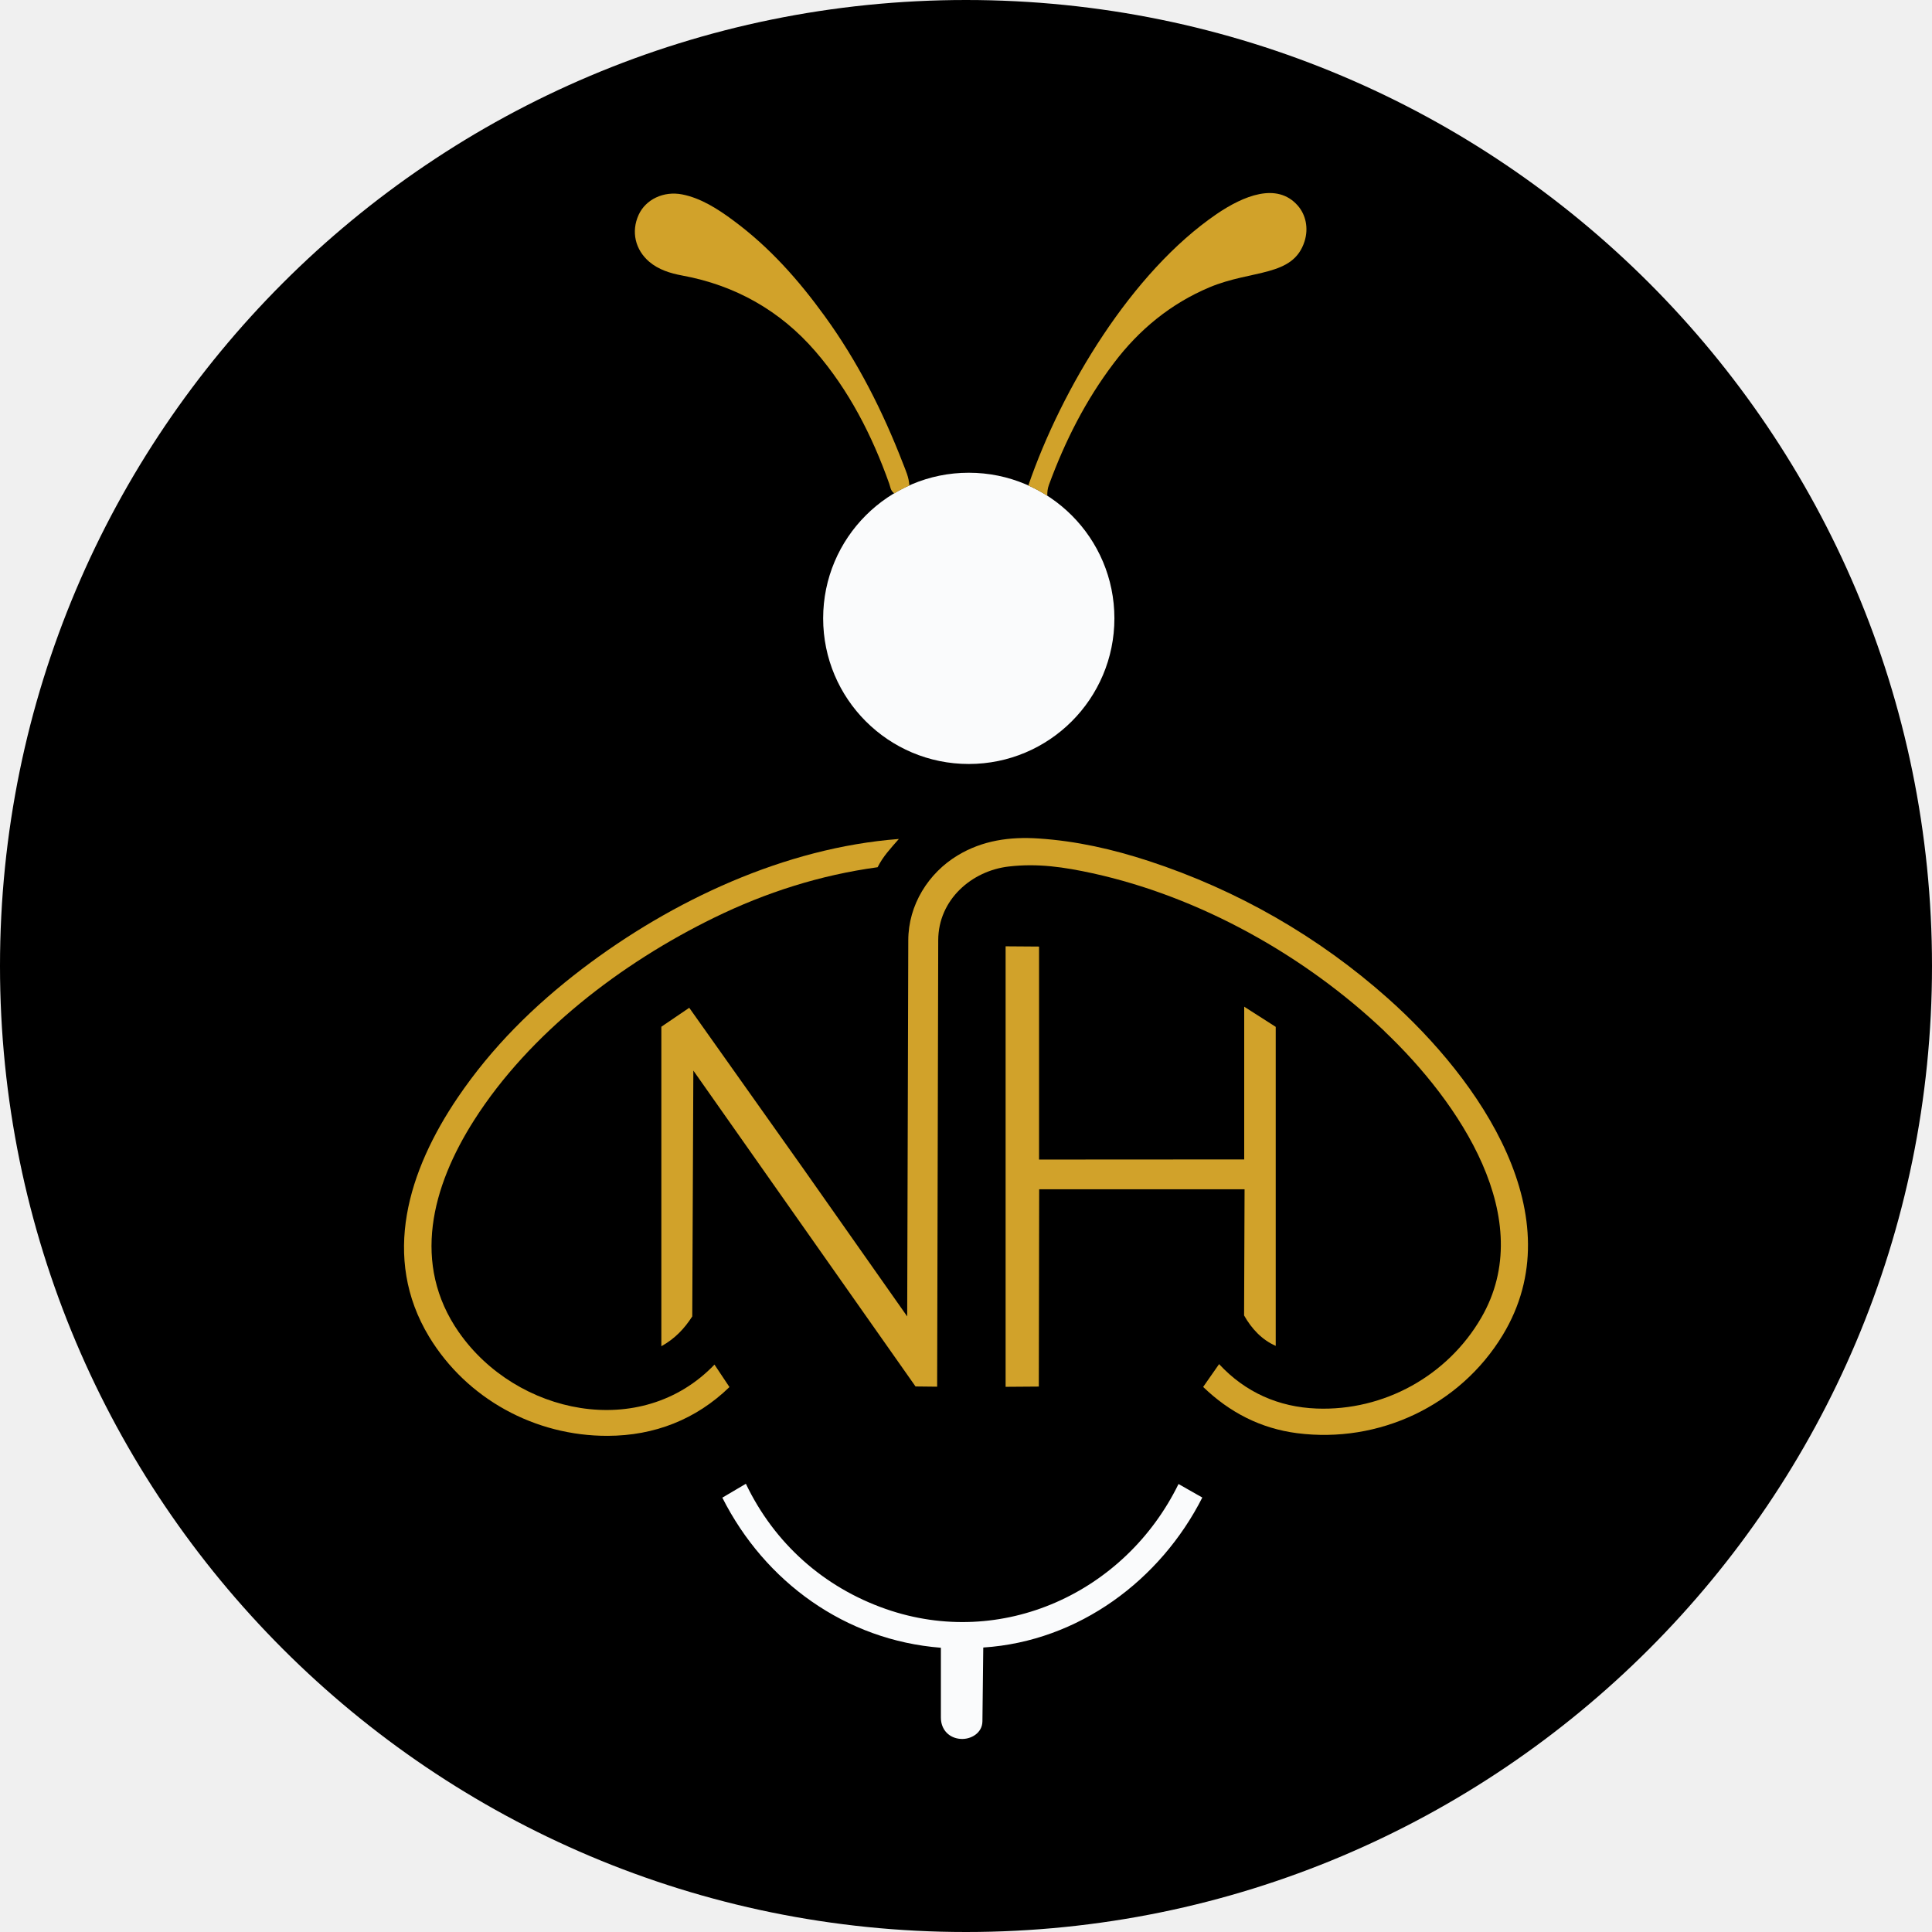
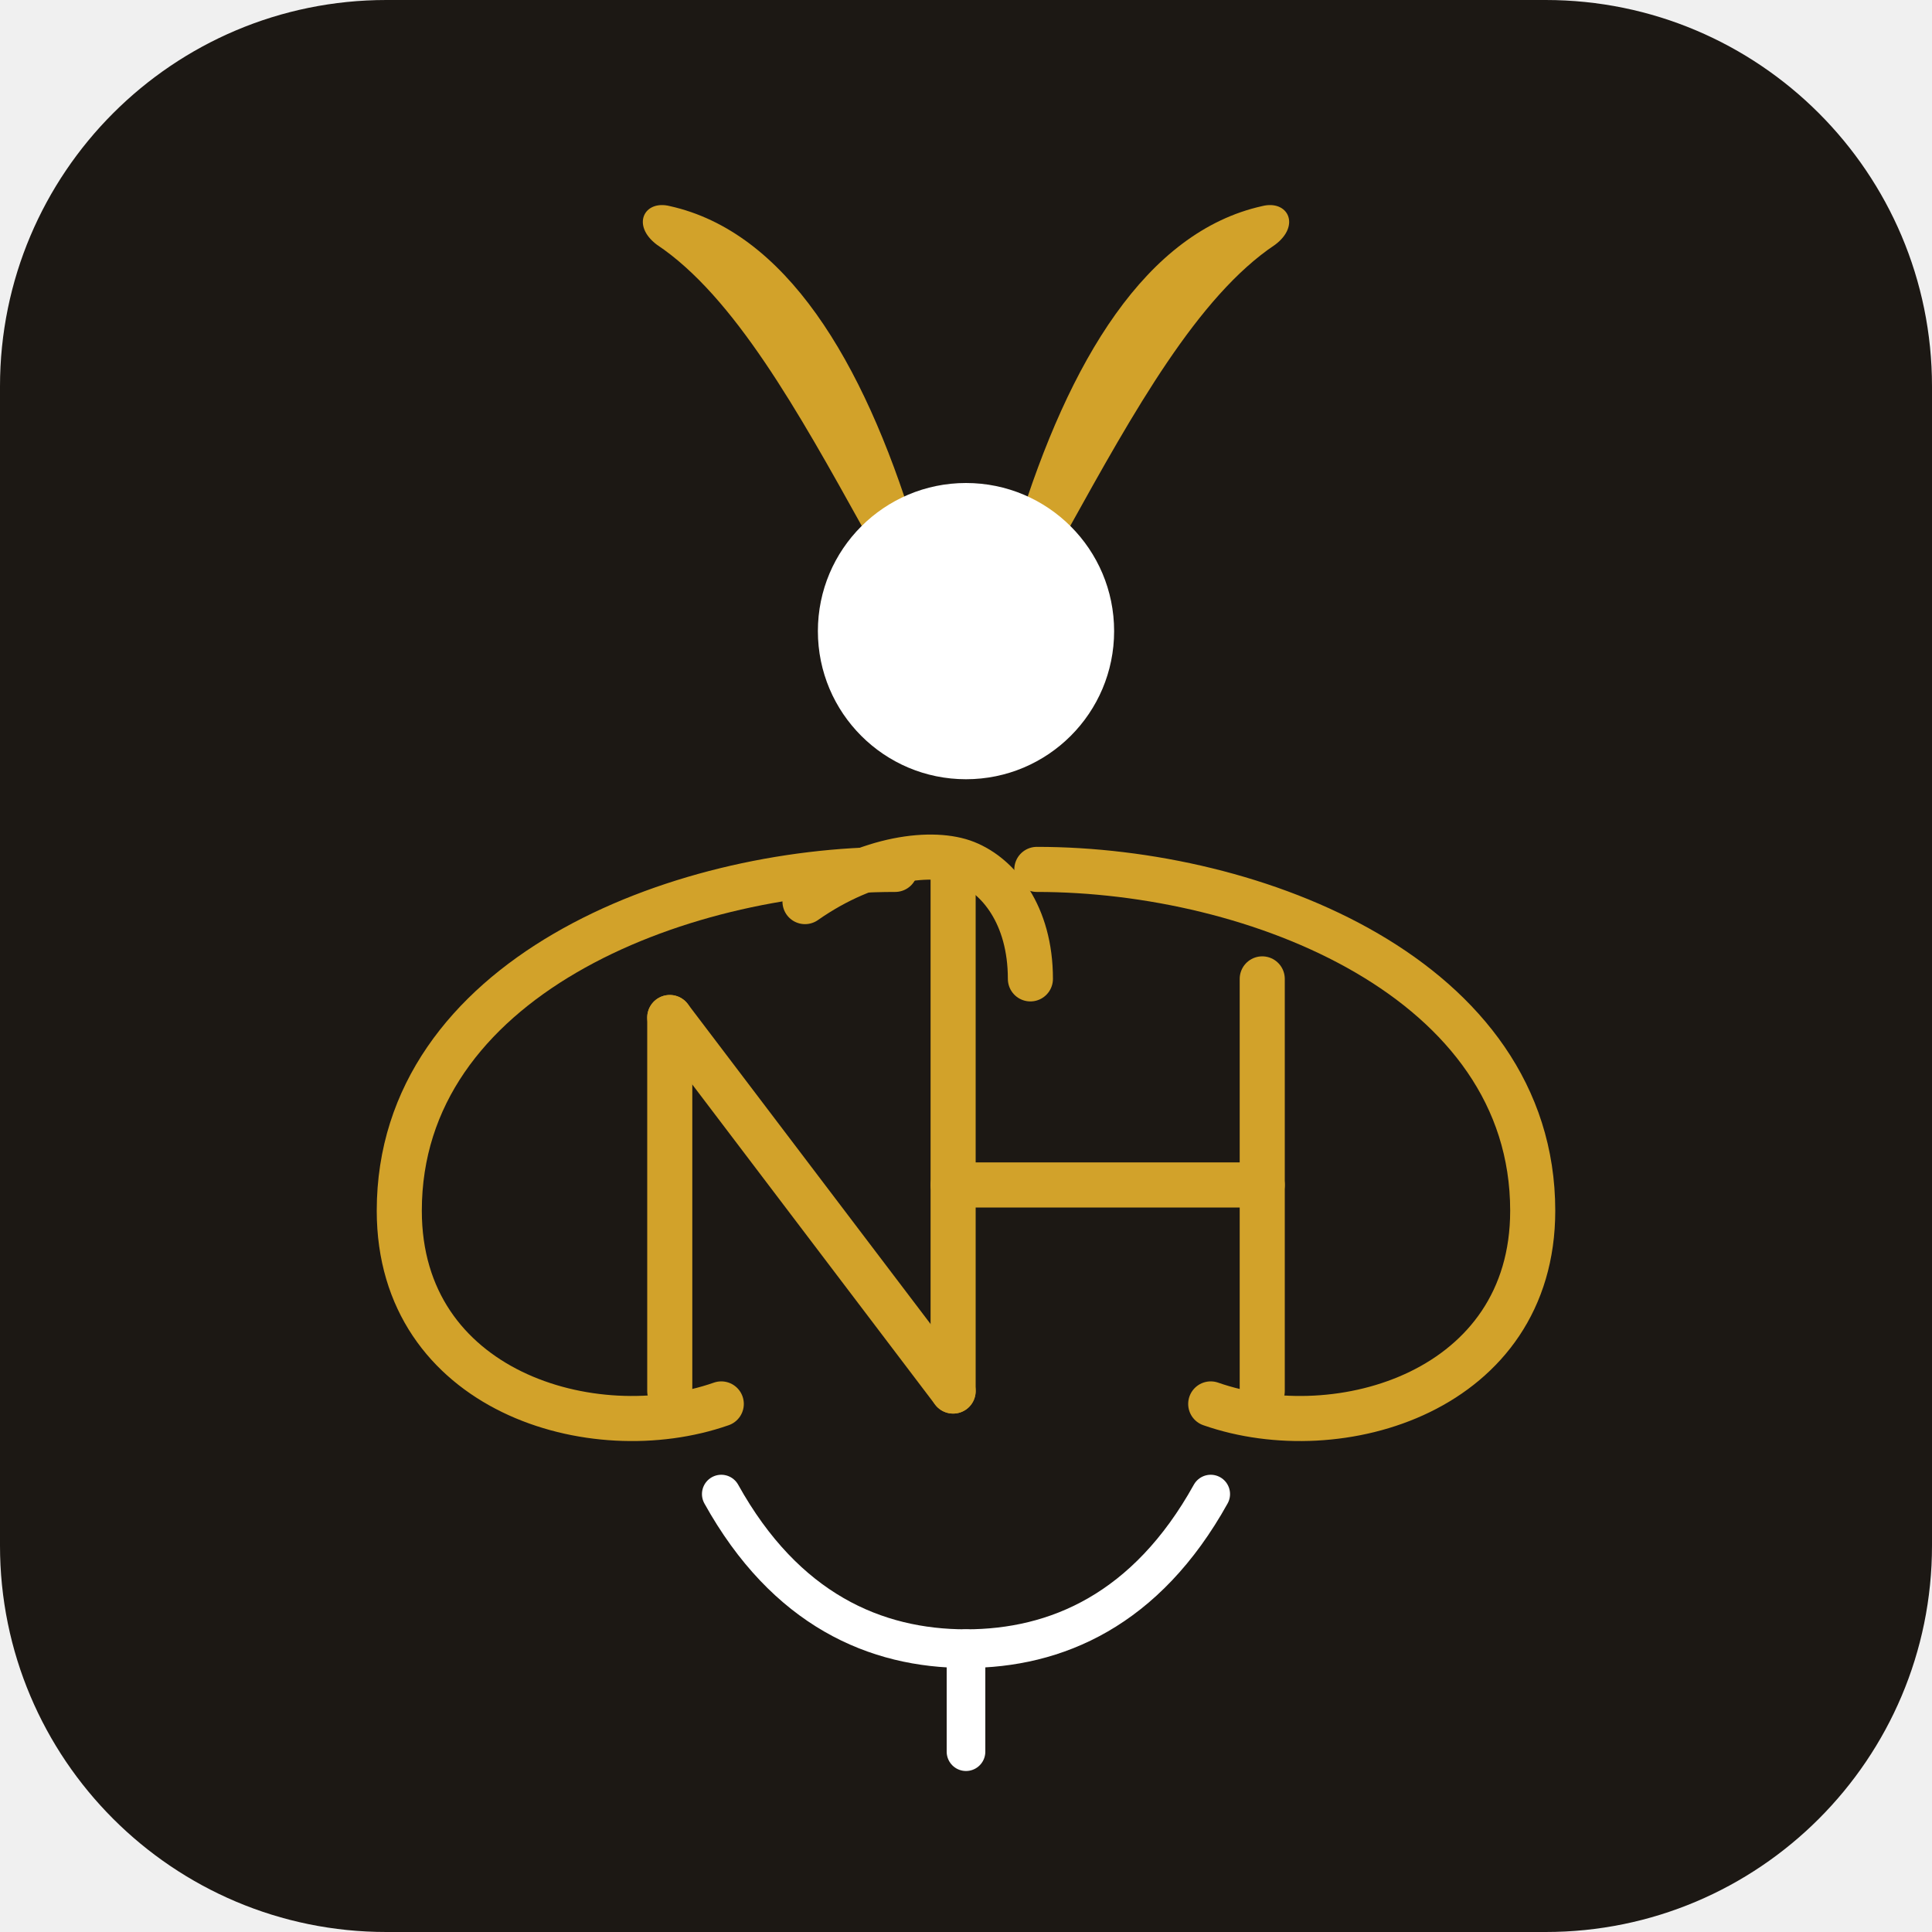
- <svg xmlns="http://www.w3.org/2000/svg" id="Layer_1" data-name="Layer 1" width="160" height="160" viewBox="0 0 160 160">
+ <svg xmlns="http://www.w3.org/2000/svg" viewBox="0 0 300 300" width="100%" height="100%">
  <defs>
-     <style>
-       .cls-1 {
-         fill: #fafbfc;
-       }
- 
-       .cls-2 {
-         fill: #d1a22a;
-       }
-     </style>
+     <filter id="glow" x="-20%" y="-20%" width="140%" height="140%">
+       <feDropShadow dx="0" dy="1" stdDeviation="2" flood-color="#000" flood-opacity="0.3" />
+     </filter>
  </defs>
-   <circle cx="80" cy="80" r="80" />
-   <path class="cls-1" d="M81.43,136.45l-.07,6.1c-.01.98-.96,1.51-1.78,1.46-.95-.05-1.66-.74-1.66-1.77v-5.78c-7.9-.62-14.57-5.44-18.1-12.43l1.95-1.15c2.36,4.94,6.46,8.58,11.59,10.37,9.57,3.34,19.81-1.31,24.24-10.35l1.97,1.12c-3.46,6.82-10.21,11.9-18.13,12.42Z" />
-   <circle class="cls-1" cx="80.23" cy="51.21" r="12.06" />
-   <path class="cls-2" d="M75.31,40.21c-.43.19-.85.41-1.25.65-.33-.25-.31-.51-.42-.81-1.42-4-3.35-7.76-6.12-10.96-2.91-3.37-6.65-5.47-11.01-6.27-1.02-.19-1.97-.49-2.74-1.14-1.16-.99-1.52-2.49-.88-3.89.58-1.27,2.06-1.99,3.6-1.69s2.94,1.19,4.27,2.18c2.97,2.2,5.36,4.89,7.54,7.9,2.74,3.78,4.8,7.86,6.48,12.2.23.6.48,1.11.53,1.82Z" />
-   <path class="cls-2" d="M86.72,41.05c-.5-.32-1.02-.6-1.56-.84,2.77-8.06,8.57-17.68,15.59-22.48,2.23-1.52,5-2.66,6.72-.71.67.76.91,1.87.57,2.96-.94,2.98-4.35,2.33-7.89,3.82-3.18,1.34-5.81,3.49-7.9,6.26-2.34,3.08-4.05,6.47-5.38,10.09-.12.32-.14.6-.14.9Z" />
-   <path class="cls-2" d="M114.67,85.41c-6.6-6.27-15.29-11.14-24.19-13.09-2.35-.51-4.52-.84-6.93-.56-3.08.35-5.84,2.75-5.85,6.1l-.09,36.98-1.79-.02-18.4-26.16-.09,20.36c-.65,1.01-1.43,1.84-2.56,2.47v-26.46s2.31-1.57,2.31-1.57l9.45,13.33,8.6,12.23.09-31.14c0-2.95,1.68-5.59,4.09-7.04,2.05-1.24,4.32-1.56,6.7-1.4,3.15.21,6.11.88,9.14,1.87,7.32,2.4,14.04,6.25,19.79,11.37,7.62,6.78,15.46,18.08,9.5,27.9-3.54,5.83-10.25,8.98-17.02,8.11-3.01-.39-5.58-1.71-7.78-3.83l1.32-1.89c2.18,2.35,4.95,3.56,8.08,3.68,5.57.21,10.84-2.71,13.63-7.52,4.75-8.18-1.83-17.85-8.01-23.72Z" />
-   <path class="cls-2" d="M105.65,111.46c-1.16-.51-2.01-1.44-2.62-2.52l.04-10.45h-17.01s-.03,16.34-.03,16.34l-2.75.02v-36.48s2.77.02,2.77.02v17.64s16.99-.01,16.99-.01v-12.65s2.61,1.67,2.61,1.67v26.44Z" />
-   <path class="cls-2" d="M38.01,110.34c4.73,6.79,15.07,9.02,21.16,2.67l1.24,1.86c-2.76,2.68-6.21,4.03-10.08,4.04-6.02.02-11.67-3.06-14.79-8.2-3.98-6.58-1.73-13.77,2.37-19.82,2.82-4.16,6.31-7.61,10.31-10.66,7.44-5.66,16.78-10.03,26.22-10.75-.7.8-1.31,1.44-1.76,2.34-4.75.65-9.22,2.07-13.54,4.18-7.66,3.74-15.27,9.54-19.87,16.76-3.52,5.52-5.2,11.92-1.27,17.57Z" />
+   <rect width="300" height="300" rx="60" fill="#1C1814" />
+   <path d="M 142 82 C 134 56, 122 36, 104 32 C 100 31, 98 35, 102 38 C 114 46, 124 64, 134 82" fill="#D2A22A" />
+   <path d="M 158 82 C 166 56, 178 36, 196 32 C 200 31, 202 35, 198 38 C 186 46, 176 64, 166 82" fill="#D2A22A" />
+   <circle cx="150" cy="98" r="23" fill="#FFFFFF" />
+   <path d="M 139 135 C 105 135, 62 152, 62 188 C 62 216, 92 225, 112 218" fill="none" stroke="#D2A22A" stroke-width="7" stroke-linecap="round" stroke-linejoin="round" />
+   <path d="M 161 135 C 195 135, 238 152, 238 188 C 238 216, 208 225, 188 218" fill="none" stroke="#D2A22A" stroke-width="7" stroke-linecap="round" stroke-linejoin="round" />
+   <path d="M 125 140 C 135 133, 145 132, 150 134 C 155 136, 160 142, 160 152" fill="none" stroke="#D2A22A" stroke-width="7" stroke-linecap="round" />
+   <line x1="104" y1="158" x2="104" y2="216" stroke="#D2A22A" stroke-width="7" stroke-linecap="round" />
+   <path d="M 104 158 L 148 216" stroke="#D2A22A" stroke-width="7" stroke-linecap="round" stroke-linejoin="round" />
+   <path d="M 148 135 C 148 140, 148 150, 148 216" stroke="#D2A22A" stroke-width="7" stroke-linecap="round" />
+   <line x1="148" y1="184" x2="196" y2="184" stroke="#D2A22A" stroke-width="7" stroke-linecap="round" />
+   <line x1="196" y1="152" x2="196" y2="216" stroke="#D2A22A" stroke-width="7" stroke-linecap="round" />
+   <path d="M 112 232 C 122 250, 136 256, 150 256 C 164 256, 178 250, 188 232" fill="none" stroke="#FFFFFF" stroke-width="6" stroke-linecap="round" />
+   <line x1="150" y1="256" x2="150" y2="272" stroke="#FFFFFF" stroke-width="6" stroke-linecap="round" />
</svg>
